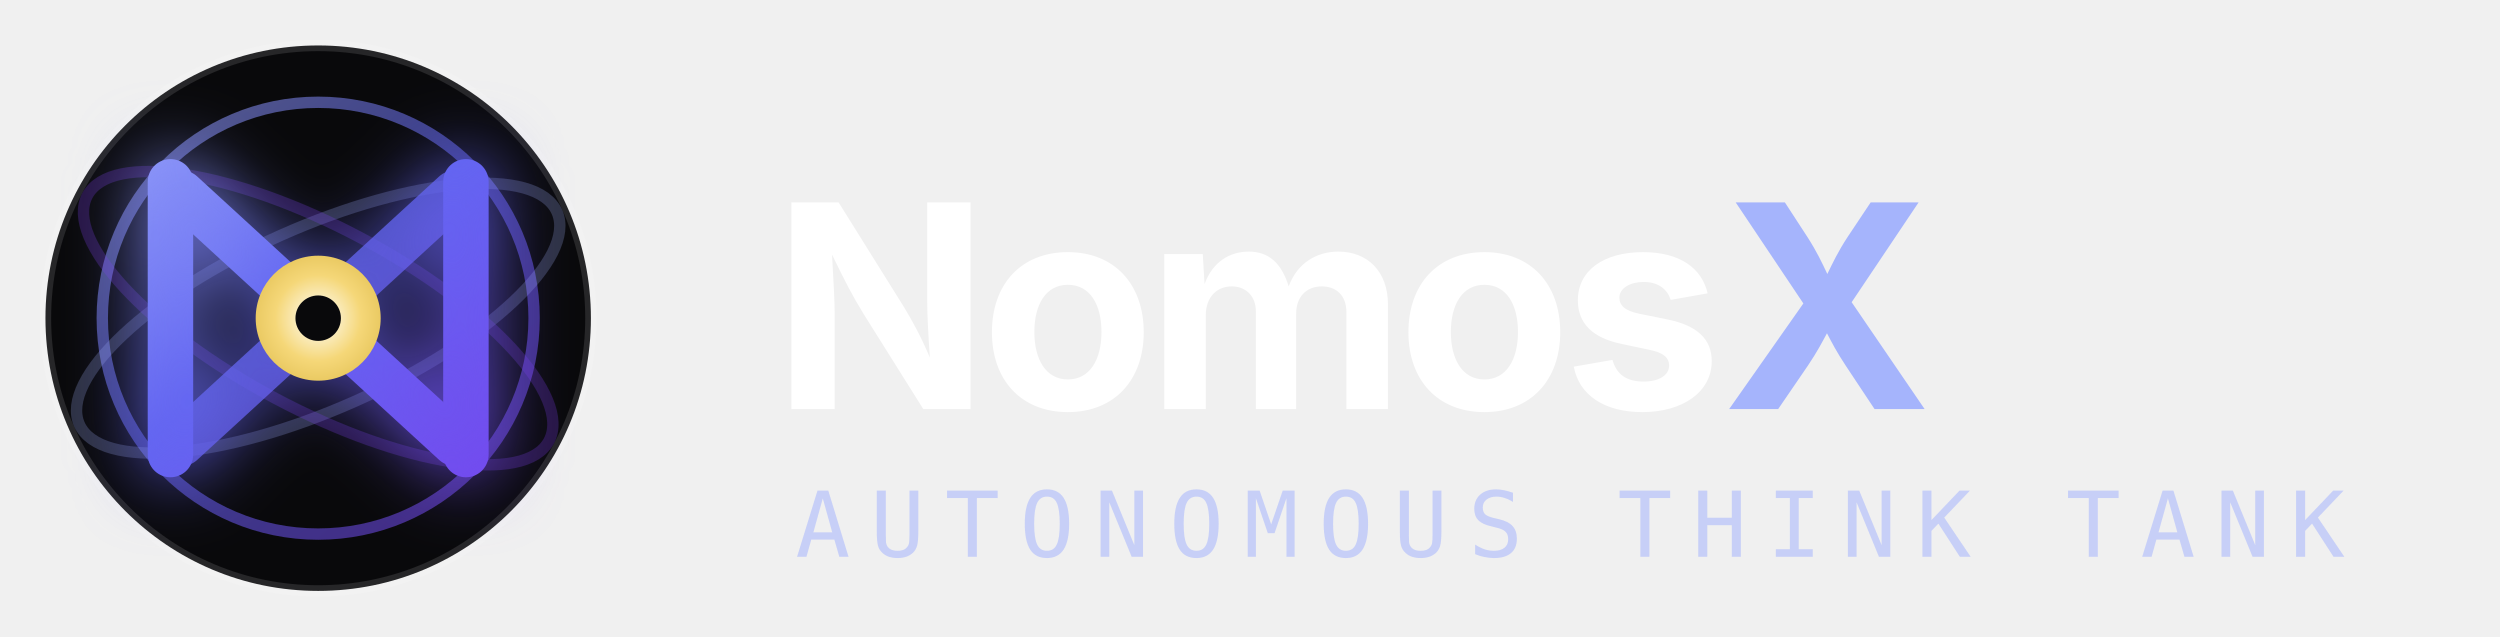
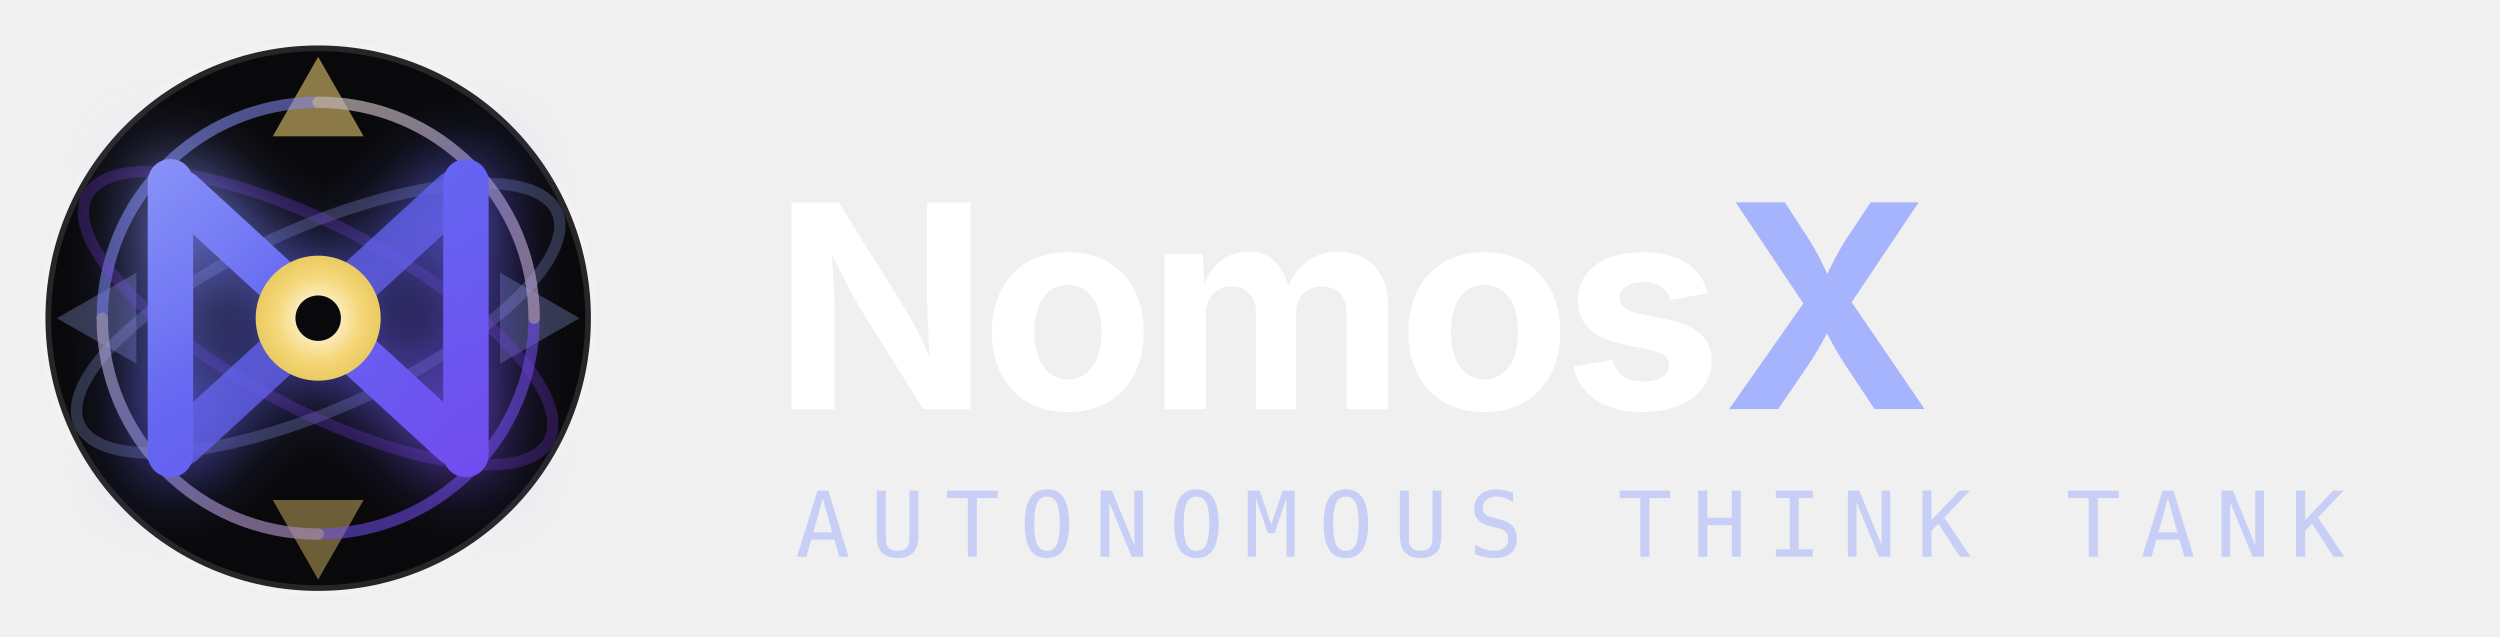
<svg xmlns="http://www.w3.org/2000/svg" width="220" height="56" viewBox="0 0 220 56" fill="none" role="img" aria-label="NomosX">
  <defs>
    <linearGradient id="nx-grad" x1="7" y1="4" x2="50" y2="52" gradientUnits="userSpaceOnUse">
      <stop stop-color="#A5B4FC" />
      <stop offset="0.46" stop-color="#6366F1" />
      <stop offset="1" stop-color="#7C3AED" />
    </linearGradient>
    <radialGradient id="nx-core" cx="0" cy="0" r="1" gradientUnits="userSpaceOnUse" gradientTransform="translate(28 28) rotate(90) scale(9)">
      <stop stop-color="#FFFFFF" />
      <stop offset="0.42" stop-color="#F5D778" />
      <stop offset="1" stop-color="#D4AF37" />
    </radialGradient>
    <filter id="nx-glow" x="-14" y="-14" width="84" height="84" color-interpolation-filters="sRGB">
      <feGaussianBlur stdDeviation="3.2" />
      <feComposite in2="SourceGraphic" operator="over" />
    </filter>
  </defs>
  <g>
    <circle cx="28" cy="28" r="24" fill="#09090B" stroke="white" stroke-opacity="0.12" />
+     <path d="M28 5L32 12H24L28 5Z" fill="#F5D778" opacity="0.55" />
+     <path d="M28 51L24 44H32L28 51Z" fill="#F5D778" opacity="0.42" />
+     <path d="M5 28L12 24V32L5 28Z" fill="#A5B4FC" opacity="0.28" />
+     <path d="M51 28L44 32V24L51 28Z" fill="#A5B4FC" opacity="0.28" />
    <circle cx="28" cy="28" r="19" stroke="url(#nx-grad)" stroke-opacity="0.55" />
+     <path d="M28 9A19 19 0 0 1 47 28" stroke="#F5D778" stroke-opacity="0.38" stroke-linecap="round" />
+     <path d="M28 47A19 19 0 0 1 9 28" stroke="#F5D778" stroke-opacity="0.28" stroke-linecap="round" />
    <ellipse cx="28" cy="28" rx="23" ry="8" stroke="#A5B4FC" stroke-opacity="0.24" transform="rotate(-24 28 28)" />
    <ellipse cx="28" cy="28" rx="23" ry="8" stroke="#7C3AED" stroke-opacity="0.26" transform="rotate(28 28 28)" />
    <g filter="url(#nx-glow)">
      <path d="M15 16V40" stroke="url(#nx-grad)" stroke-width="4" stroke-linecap="round" />
      <path d="M41 16V40" stroke="url(#nx-grad)" stroke-width="4" stroke-linecap="round" />
      <path d="M16 17L40 39" stroke="url(#nx-grad)" stroke-width="4" stroke-linecap="round" />
      <path d="M40 17L16 39" stroke="url(#nx-grad)" stroke-width="4" stroke-linecap="round" opacity="0.76" />
    </g>
    <circle cx="28" cy="28" r="5.5" fill="url(#nx-core)" />
    <circle cx="28" cy="28" r="2" fill="#09090B" />
  </g>
  <text x="68" y="36" fill="white" font-size="25" font-family="Space Grotesk, Inter, system-ui, sans-serif" font-weight="650" letter-spacing="-0.03em">
    Nomos<tspan fill="#A5B4FC">X</tspan>
  </text>
  <text x="70" y="49" fill="#A5B4FC" fill-opacity="0.55" font-size="8" font-family="JetBrains Mono, monospace" letter-spacing="0.22em">
    AUTONOMOUS THINK TANK
  </text>
</svg>
